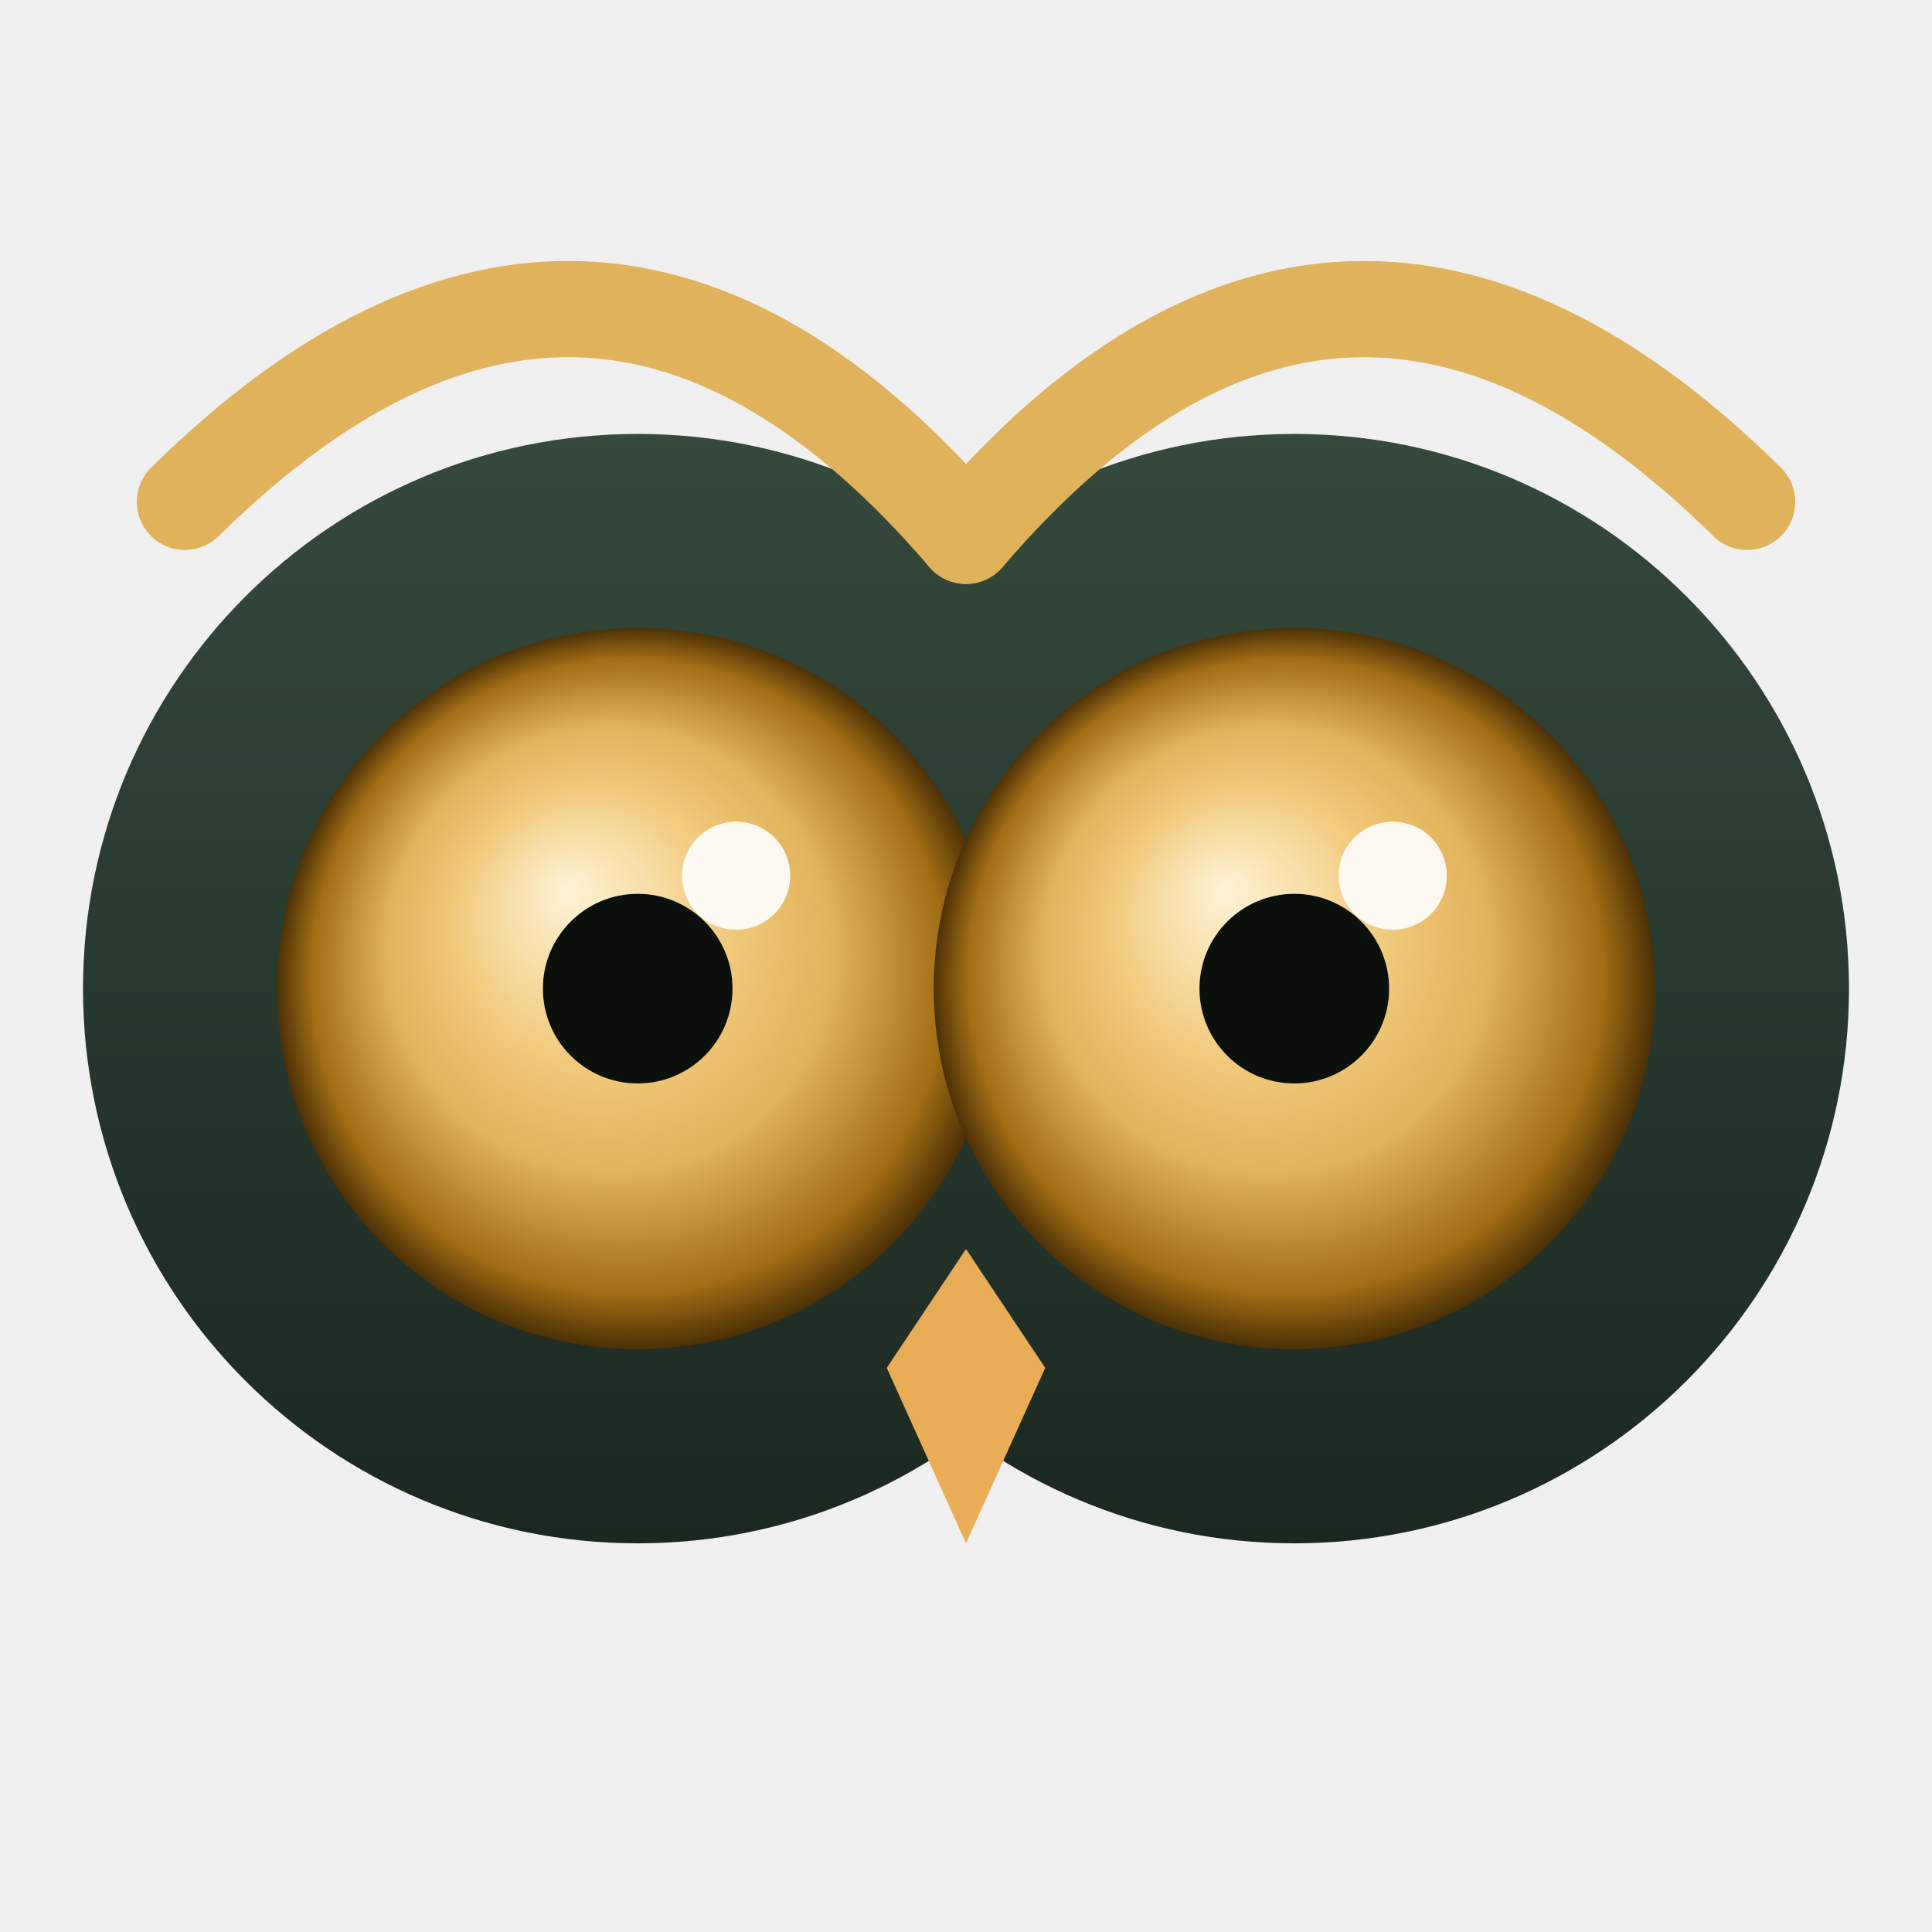
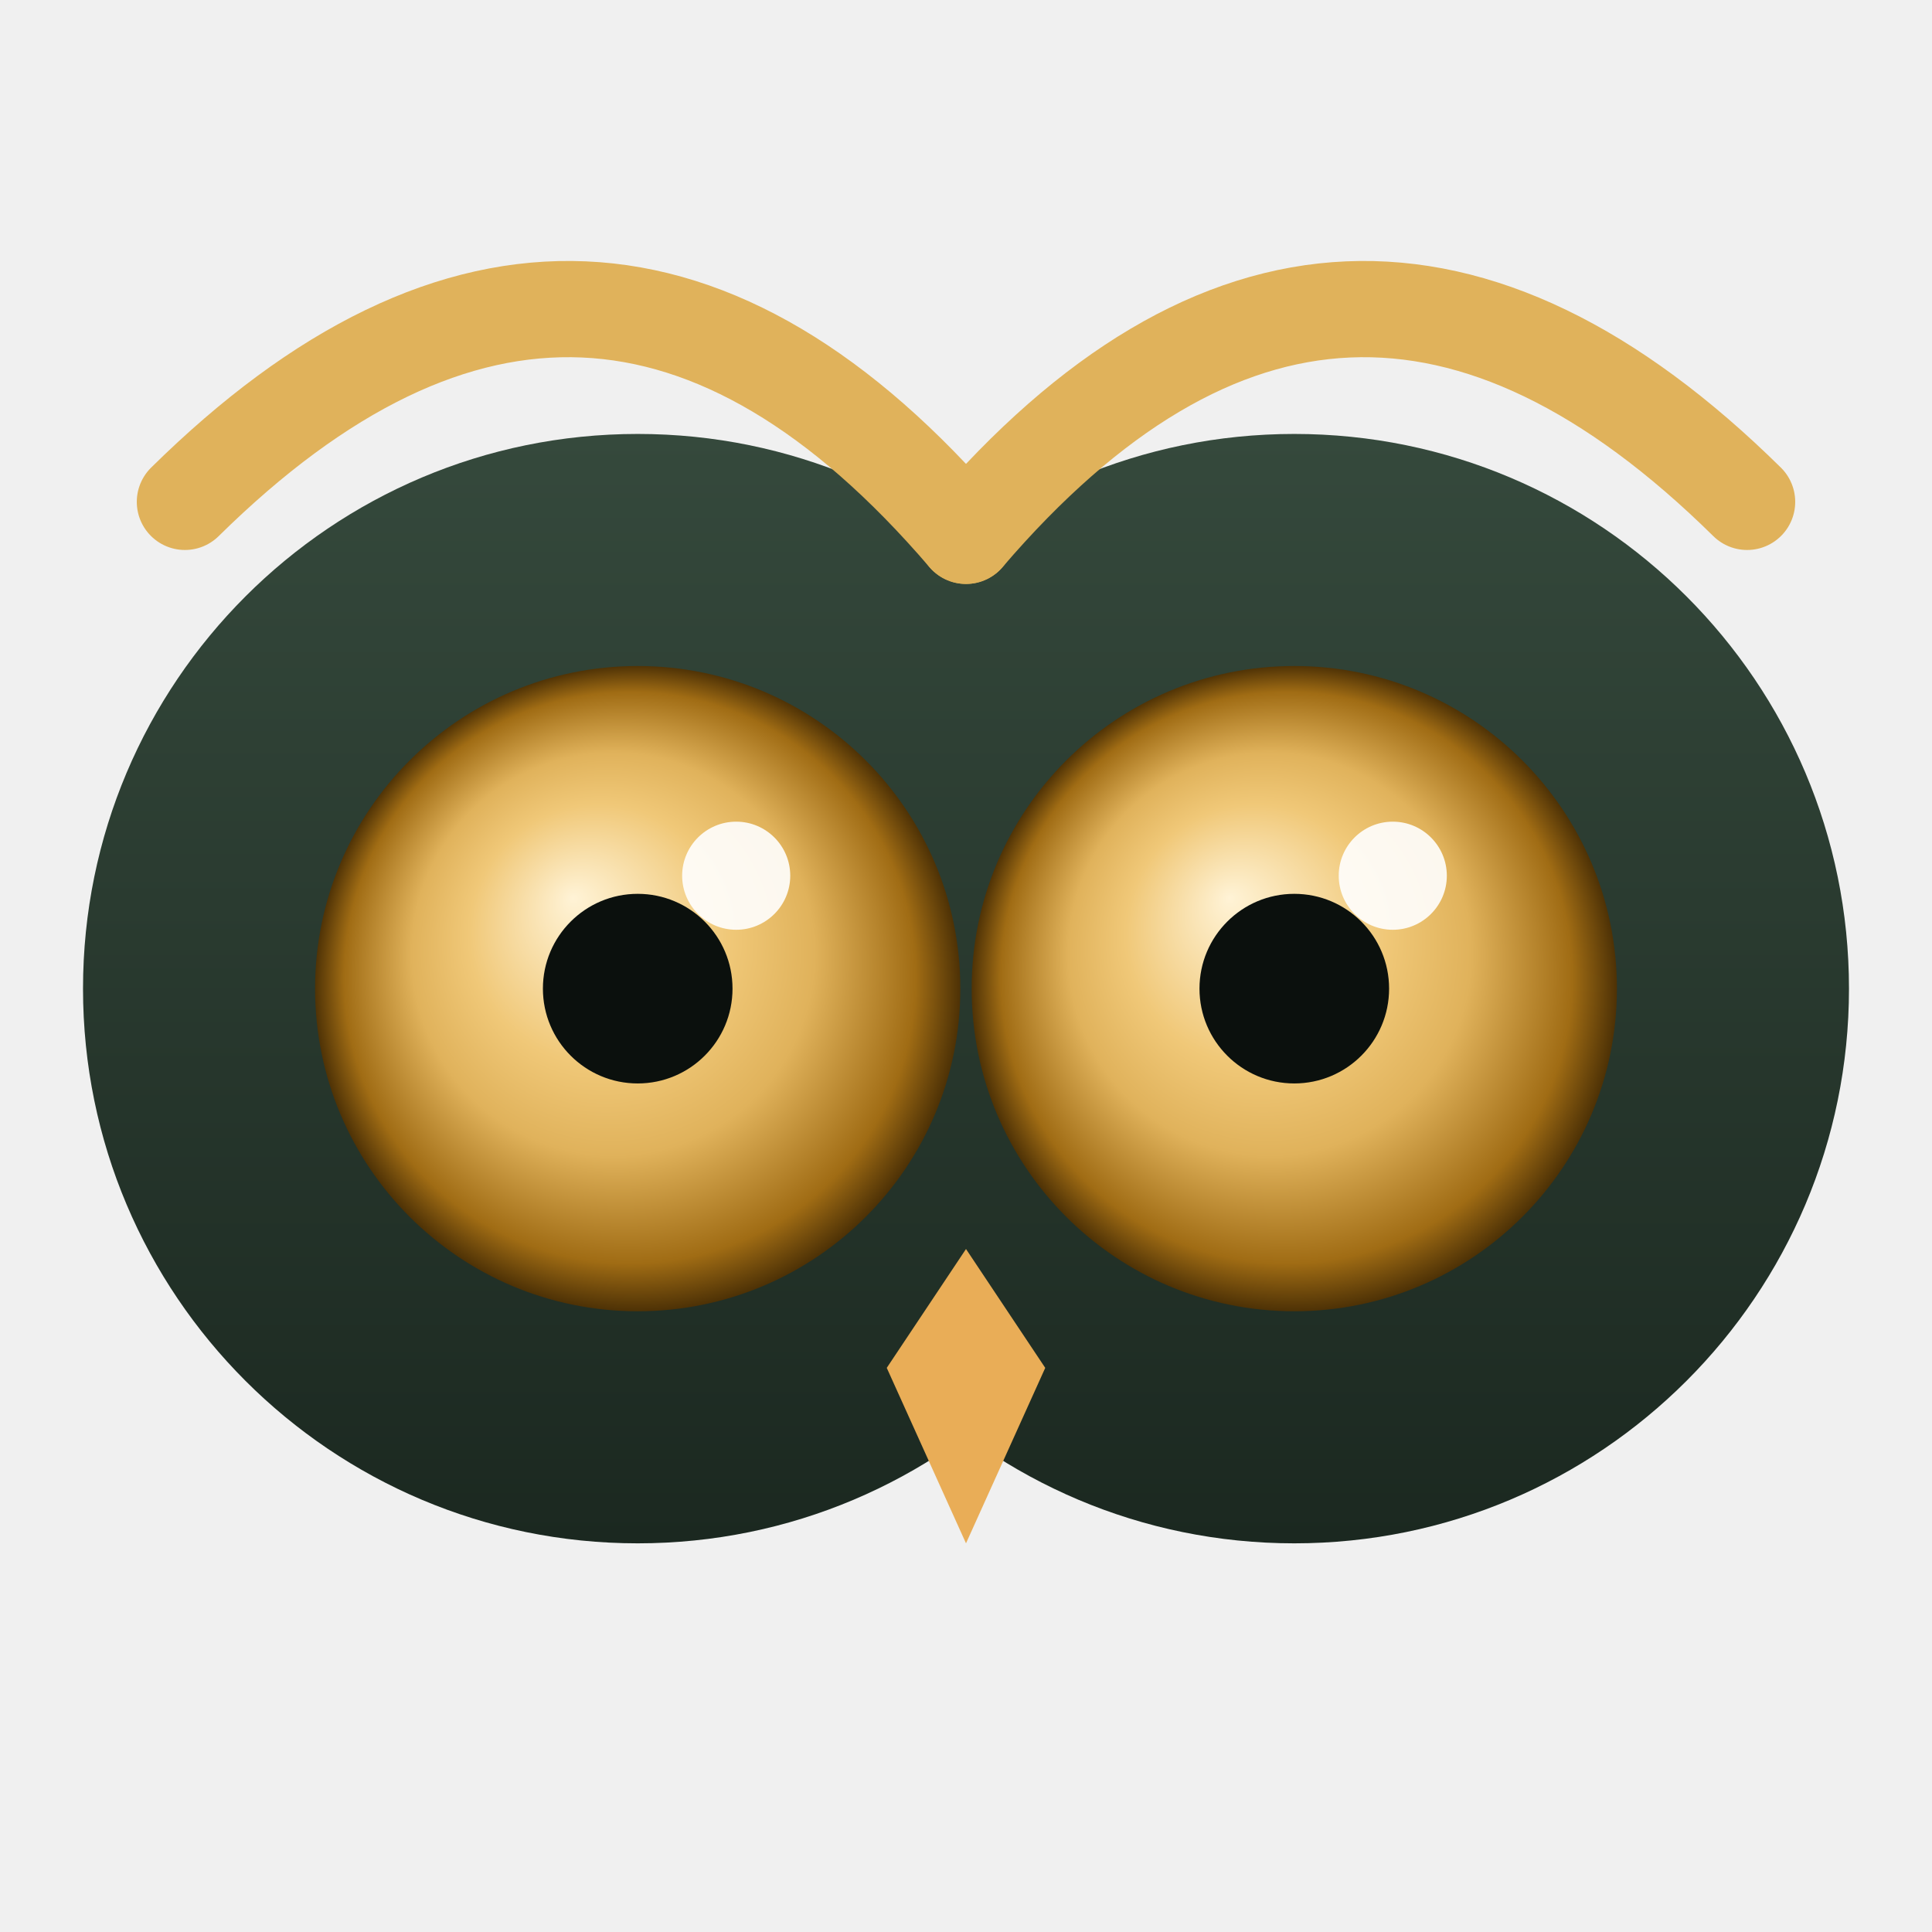
<svg xmlns="http://www.w3.org/2000/svg" class="owl" viewBox="0 0 1024 1024" width="1024" height="1024" role="img" aria-label="dot owl: Needs you" data-master="large" data-state="needs">
  <defs>
    <linearGradient id="shape_2" gradientUnits="userSpaceOnUse" x1="0" y1="324" x2="0" y2="716">
      <stop offset="0" stop-color="#35493c" />
      <stop offset="1" stop-color="#1b2820" />
    </linearGradient>
    <radialGradient id="shape_5" cx="0.5" cy="0.5" r="0.5" fx="0.4" fy="0.36">
      <stop offset="0" stop-color="#fff3d6" />
      <stop offset="0.4" stop-color="#f0c878" />
      <stop offset="0.62" stop-color="#e0b25b" />
      <stop offset="0.88" stop-color="#a06c14" />
      <stop offset="1" stop-color="#4a2f05" />
    </radialGradient>
    <clipPath id="shape_11">
      <circle r="118" />
    </clipPath>
    <clipPath id="shape_13">
-       <circle r="127.4" />
+       <circle r="114" />
    </clipPath>
  </defs>
  <g class="owl-face" transform="translate(512 512) scale(1.5)">
    <g class="a-face">
      <g transform="translate(-512 -512)">
        <circle cx="396" cy="520" r="196" fill="url(#shape_2)" />
        <circle cx="628" cy="520" r="196" fill="url(#shape_2)" />
        <g transform="translate(396 520)">
          <g class="a-eye l">
-             <circle cx="0" cy="0" r="127.4" fill="url(#shape_5)" />
+             <circle cx="0" cy="0" r="114" fill="url(#shape_5)" />
            <g clip-path="url(#shape_13)">
              <g transform="translate(0 0)">
                <g class="a-pu l">
                  <circle cx="0" cy="0" r="33.5" fill="#0b100d" />
                  <circle cx="34.8" cy="-39.9" r="19.1" fill="#fff" opacity="0.9" />
                </g>
              </g>
            </g>
          </g>
        </g>
        <g transform="translate(628 520)">
          <g class="a-eye r">
-             <circle cx="0" cy="0" r="127.4" fill="url(#shape_5)" />
+             <circle cx="0" cy="0" r="114" fill="url(#shape_5)" />
            <g clip-path="url(#shape_13)">
              <g transform="translate(0 0)">
                <g class="a-pu r">
                  <circle cx="0" cy="0" r="33.5" fill="#0b100d" />
                  <circle cx="34.8" cy="-39.9" r="19.1" fill="#fff" opacity="0.9" />
                </g>
              </g>
            </g>
          </g>
        </g>
        <g class="a-brow">
          <g transform="translate(0 -44)">
            <g transform="translate(512 404)">
              <g class="a-bl">
                <path d="M0,0Q-132,-154 -276,-12" fill="none" stroke="#e0b25b" stroke-width="34" stroke-linecap="round" stroke-linejoin="round" />
              </g>
            </g>
          </g>
          <g transform="translate(0 -44)">
            <g transform="translate(512 404)">
              <g class="a-br">
                <path d="M0,0Q132,-154 276,-12" fill="none" stroke="#e0b25b" stroke-width="34" stroke-linecap="round" stroke-linejoin="round" />
              </g>
            </g>
          </g>
        </g>
        <g transform="translate(512 612)">
          <g class="a-beak">
            <path d="M0,0L28,42L0,104L-28,42Z" fill="#e9ad57" />
          </g>
        </g>
      </g>
    </g>
  </g>
</svg>
